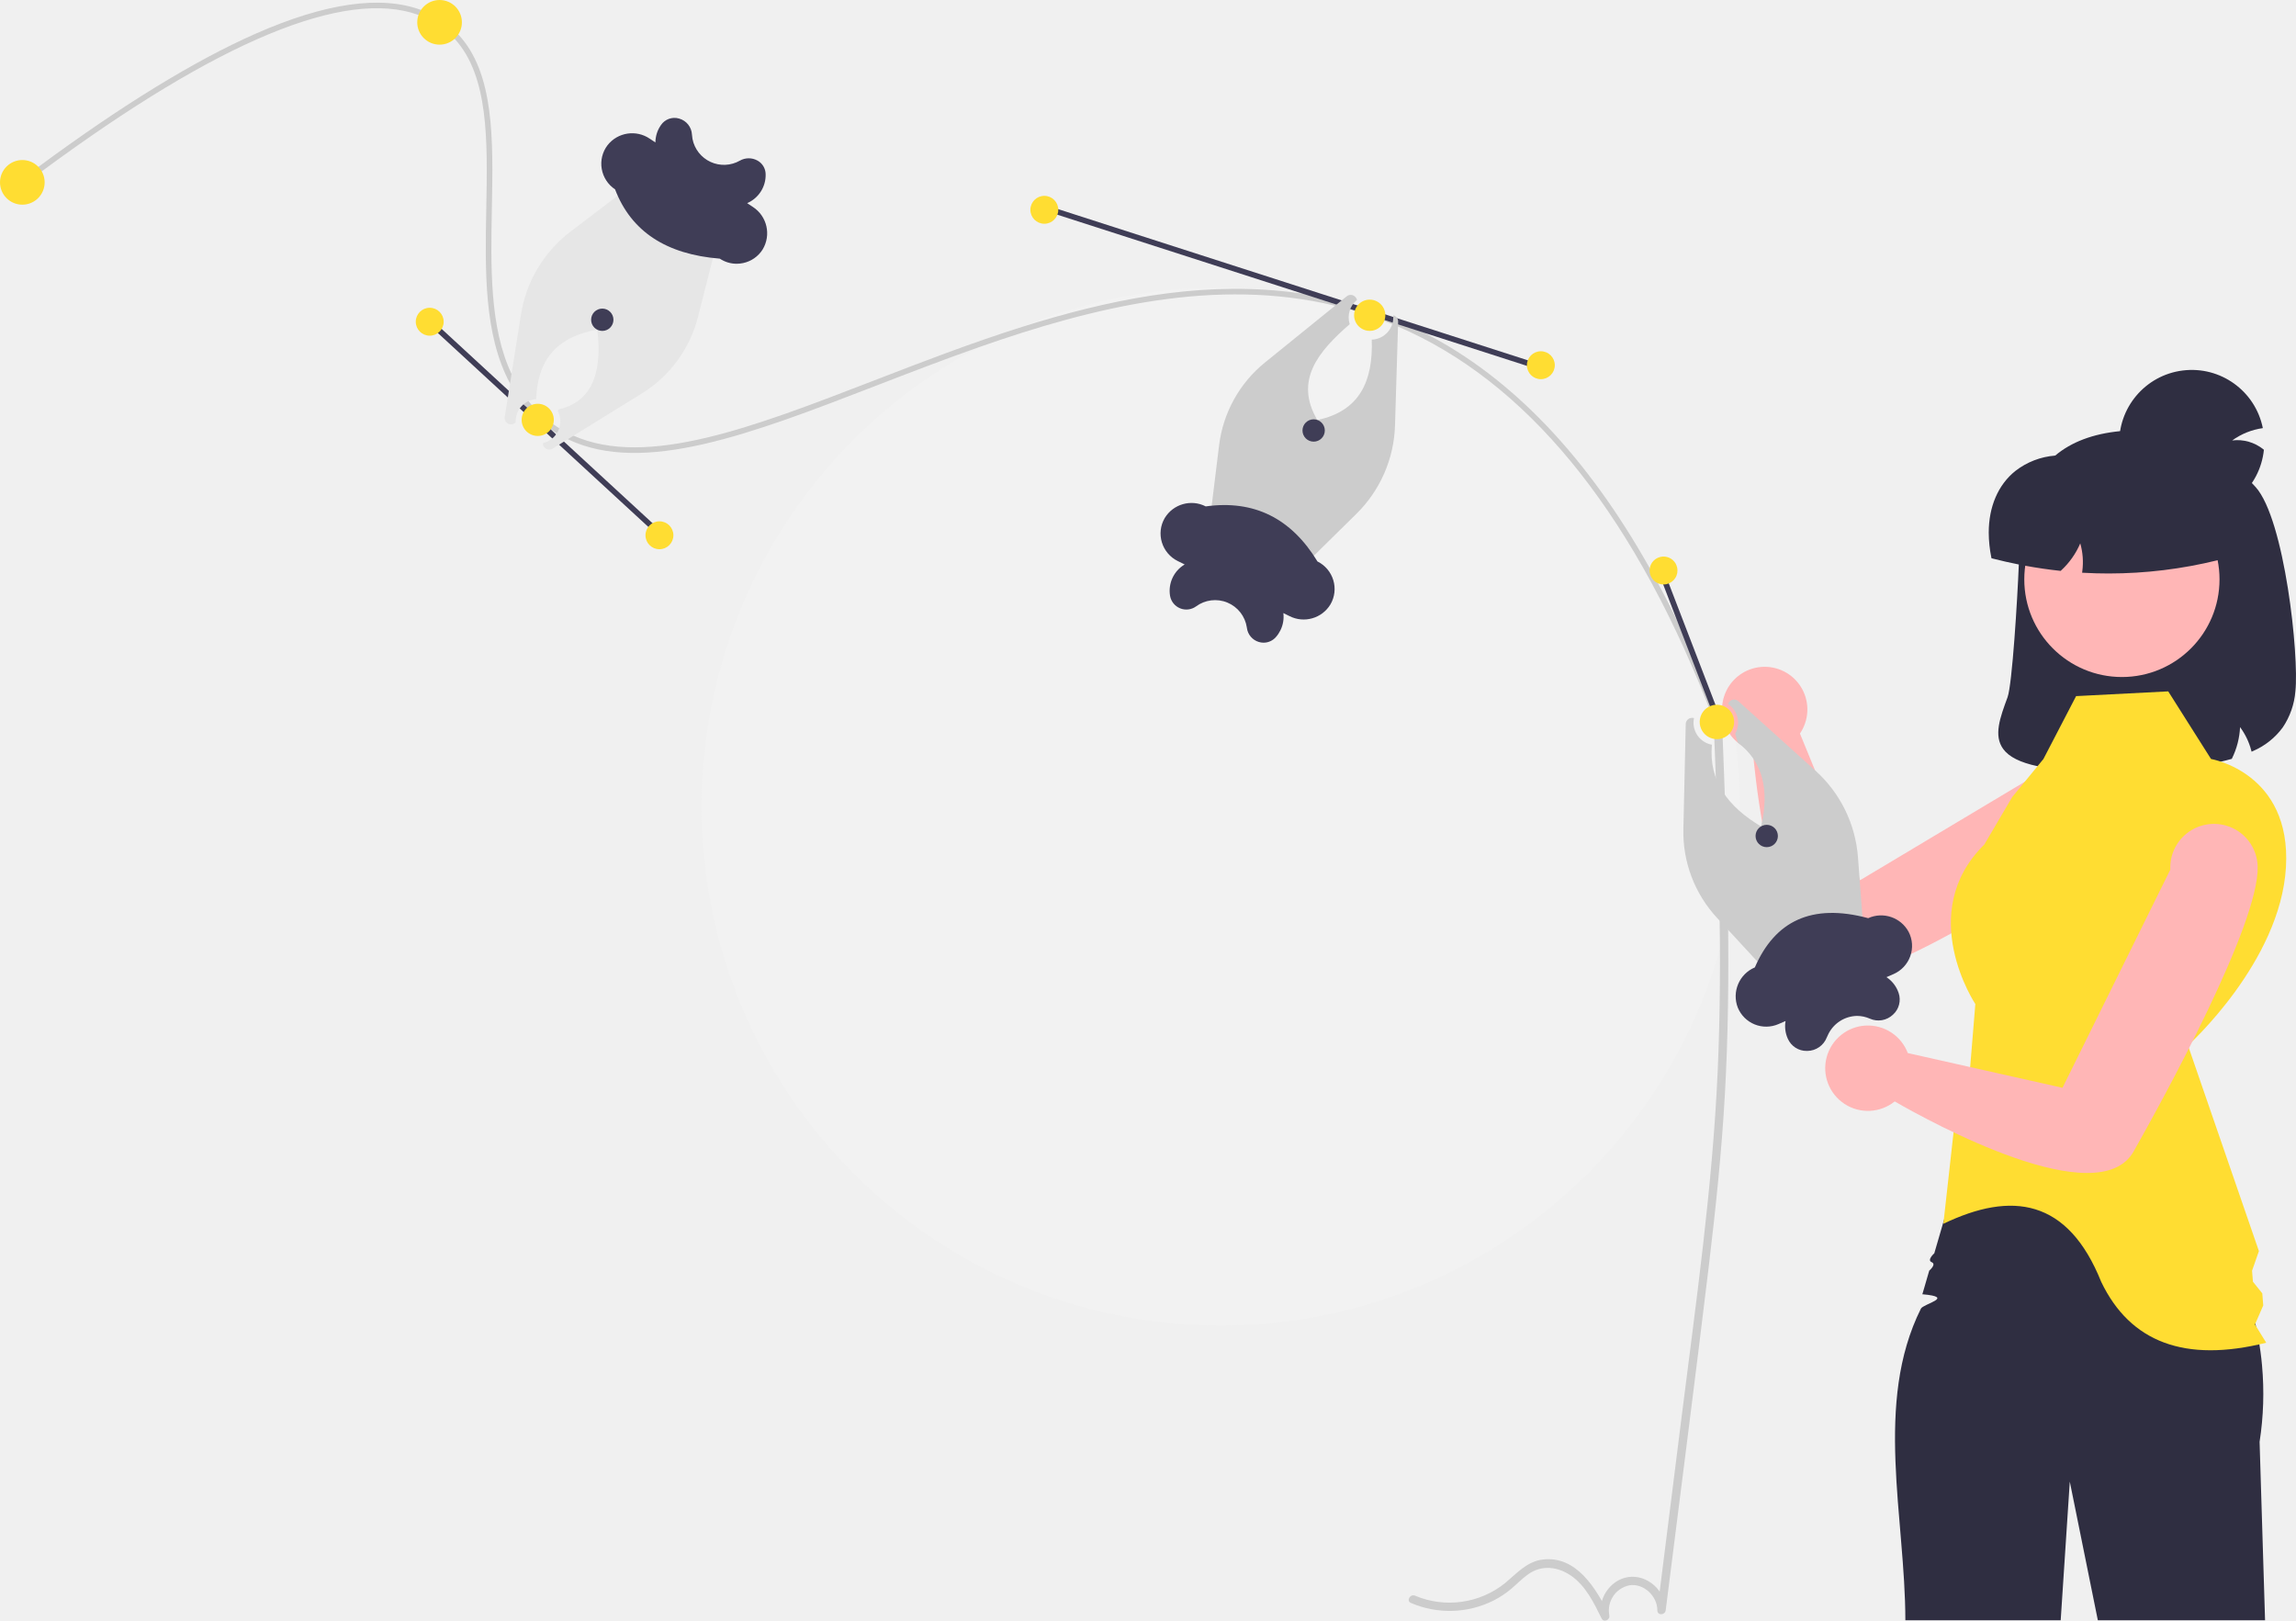
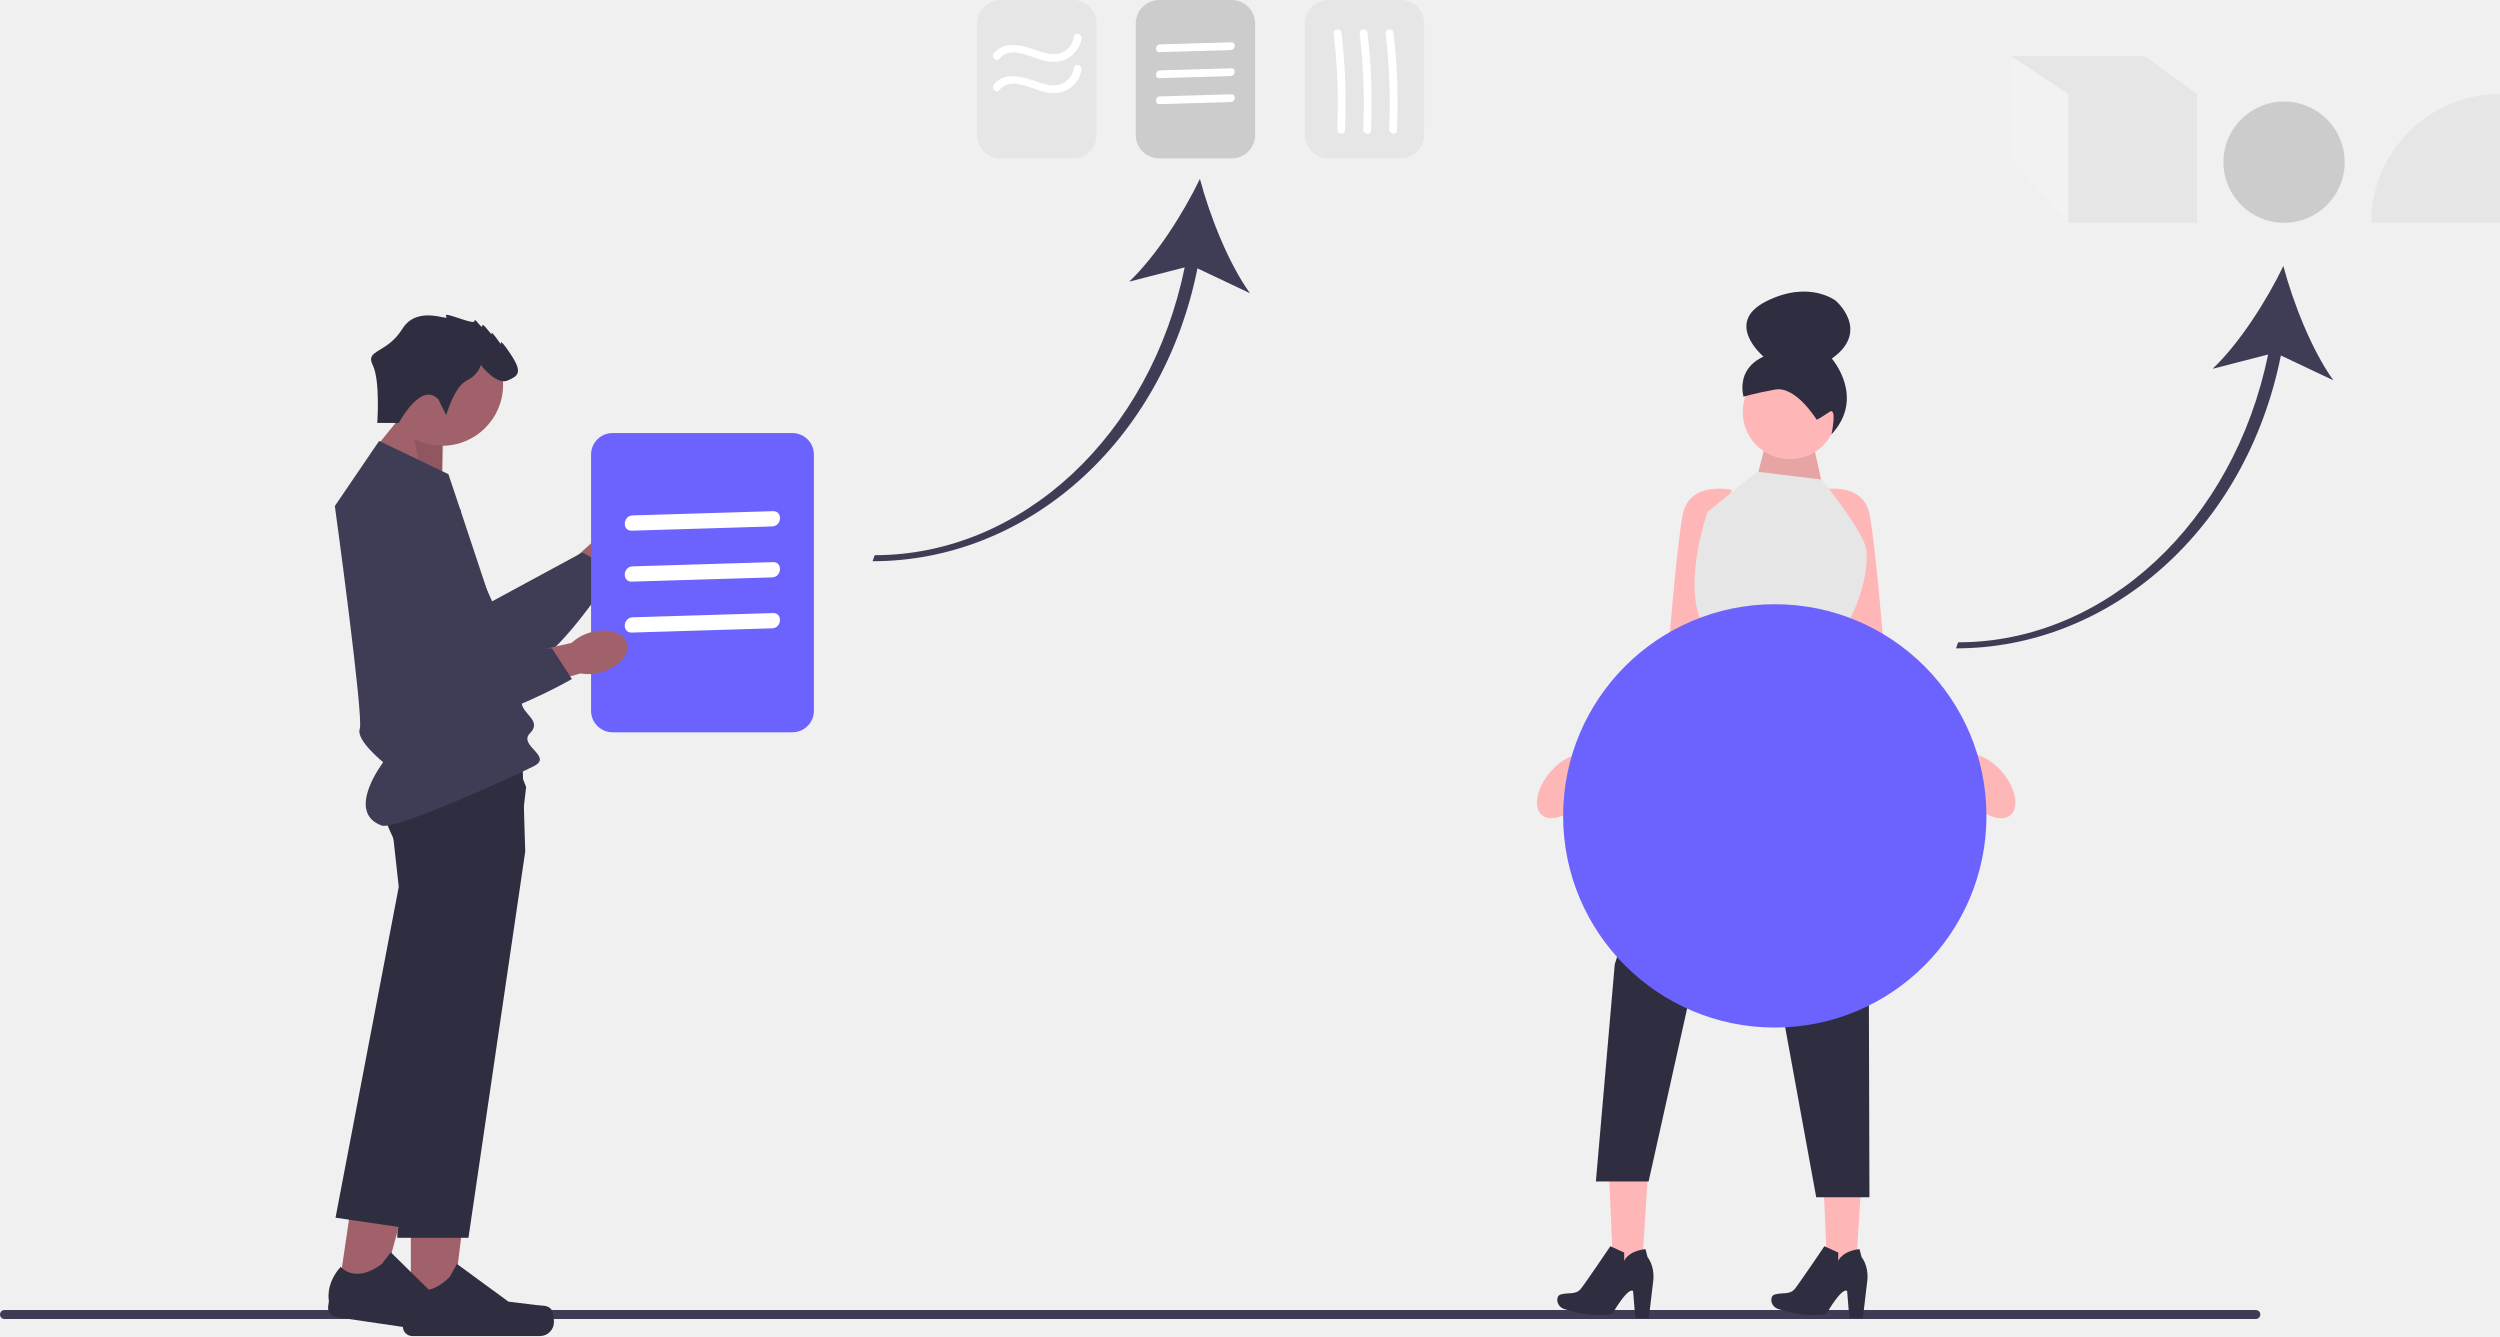
- <svg xmlns="http://www.w3.org/2000/svg" data-name="Layer 1" width="822.842" height="580.81" viewBox="0 0 822.842 580.81">
-   <path d="M812.055,448.637a186.535,186.535,0,0,1-5.05,43.22c-19.49,81.88-93.11,142.78-180.95,142.78-102.72,0-186-83.28-186-186A185.977,185.977,0,0,1,539.365,284.037c.01,0,.02-.01.03-.01q7.56-4.006,15.54-7.3a187.031,187.031,0,0,1,93.06-12.81c2.71.32,5.41.7,8.08,1.13q6.525,1.065,12.88,2.57,1.605.36,3.18.78c.21.05.41.11.62.16s.41.1.61.16h.01c.4.1.8.2,1.2.31.98.27,1.96.54,2.94.83q4.545,1.291,8.99,2.83c.47.16.93.32,1.4.48.24.09.47.17.71.26.25.08.49.17.74.26a184.001,184.001,0,0,1,19.5,8.35l-9.75-3.14c31.19,15.99,58.19,44.22,80.72,84.33a5.006,5.006,0,0,1,9.17-1.84,4.745,4.745,0,0,1,.35.67,5,5,0,0,1-2.6,6.58.498.498,0,0,1-.11.04l16.02,41.65a7.742,7.742,0,0,1,3.34.63,14.713,14.713,0,0,1,1.37-3.99c.32,1.38.62,2.77.91,4.17.1.52.21,1.03.3,1.55v.01q.825,4.125,1.44,8.33c.04.23.07.45.11.68v.01c.16,1.1.31,2.21.45,3.32q1.11,8.805,1.39,17.86C812.025,444.807,812.055,446.717,812.055,448.637Z" transform="translate(-188.5791 -159.5948)" fill="#f2f2f2" />
-   <path d="M802.769,419.308c1.622,41.519,3.247,83.105,1.373,124.645-1.86,41.252-7.729,82.209-12.871,123.143l-8.737,69.559h3c.009-6.879-6.55-12.933-13.471-11.869-6.617,1.018-11.09,8.089-9.631,14.504l2.742-1.156c-4.559-9.196-11.579-21.084-23.677-19.643-5.686.677-9.349,4.965-13.498,8.423a31.786,31.786,0,0,1-32.268,4.542c-1.753-.762-3.282,1.822-1.514,2.59a35.124,35.124,0,0,0,29.502-.801,32.89,32.89,0,0,0,6.401-4.21c2.078-1.732,3.946-3.735,6.166-5.293,4.828-3.39,10.497-2.736,15.246.489,5.329,3.619,8.278,9.82,11.052,15.416.782,1.577,3.105.442,2.742-1.156a9.216,9.216,0,0,1,7.117-10.746c5.163-.875,10.099,3.844,10.092,8.909-.003,1.986,2.766,1.859,3,0,5.184-41.273,10.559-82.527,15.506-123.829,2.439-20.363,4.576-40.771,5.718-61.253,1.157-20.743,1.385-41.528,1.125-62.299-.293-23.333-1.203-46.652-2.114-69.967-.075-1.924-3.076-1.934-3,0Z" transform="translate(-188.5791 -159.5948)" fill="#ccc" />
-   <path d="M942.955,458.867a549.218,549.218,0,0,1-55.05,35.2c-5.2,2.86-10.3,5.49-15.1,7.72-7.44,3.46-14.17,5.97-19.43,6.9l-.01.01c-.77.14-1.52.24-2.23.31-6.53.63-11.88-3.29-16.24-9.73-6.08-8.96-10.25-22.8-13.06-36.08-.561-2.62-1.061-5.21-1.51-7.74-2.1-11.69-3.15-22.03-3.58-26.91a15.159,15.159,0,0,1-5.42-2.85v-.01a9.05,9.05,0,0,1-.75-.65,14.623,14.623,0,0,1-1.51-1.64,15.116,15.116,0,0,1-3.35-9.53,15.238,15.238,0,0,1,1.65-6.9v-.01a15.293,15.293,0,1,1,26.28,15.52l5.39,13.16.01.01,15.979,38.98v.01l.17.41,59.03-35.29L922.465,434.827l1.59-.95A15.671,15.671,0,0,1,945.445,436.007h.01a15.717,15.717,0,0,1-2.5,22.86Z" transform="translate(-188.5791 -159.5948)" fill="#ffb6b6" />
-   <path d="M805.935,420.327l-1.87.7q-1.935-5.19-3.94-10.21C772.385,341.327,735.265,296.267,689.595,276.627c-.69-.3-1.38-.59-2.08-.87-.93-.39-1.87-.77-2.81-1.12-1.52-.6-3.06-1.16-4.6-1.69q-3.089-1.065-6.19-1.97c-.5-.15-1.01-.3-1.51-.43-1.79-.51-3.57-.98-5.36-1.39-42.73-10.23-86.49.43-127.65,14.87-.01,0-.02.01-.03.01-12.57,4.41-24.91,9.18-36.89,13.81-44.3,17.12-83.25,32.17-110.4,19.16-1.04-.49-2.06-1.03-3.06-1.61-1.08-.63-2.15-1.31-3.19-2.03-.13-.09-.26-.18-.38-.28-1.12-.8-2.22-1.66-3.29-2.58a45.649,45.649,0,0,1-4.47-4.42c-.27-.3-.54-.6-.8-.91-.05-.07-.11-.14-.16-.2a47.987,47.987,0,0,1-5.36-7.98c-9.38-17.4-8.94-40.4-8.51-62.8.46-24.24.91-47.29-11.35-60.7a30.456,30.456,0,0,0-5.94-5.06,33.041,33.041,0,0,0-6.99-3.48c-26.37-9.56-71.71,9.25-135.04,56.05-2.1,1.55-4.21,3.13-6.35,4.74l-1.21-1.6c2.14-1.61,4.26-3.2,6.36-4.75,29.95-22.12,56.12-38.16,77.9-47.75,24.9-10.97,44.77-13.81,59.23-8.49a35.115,35.115,0,0,1,7.2,3.6,33.53,33.53,0,0,1,6.16,5.18c12.96,13.92,12.5,37.5,12.03,62.29-.4,21.07-.82,42.68,7.05,59.37a47.314,47.314,0,0,0,6.62,10.41c.16.19.33.38.49.57a45.248,45.248,0,0,0,4.45,4.42c.93.81,1.89,1.56,2.87,2.27a39.833,39.833,0,0,0,3.55,2.31,41.251,41.251,0,0,0,4.24,2.16c26.39,11.64,64.44-3.07,107.63-19.76,17.12-6.62,34.94-13.5,53.18-19.25,30.31-9.56,61.78-15.99,93.06-12.81,2.5.24,5.01.56,7.51.95,4.51.68,9.01,1.57,13.5,2.7,1.05.26,2.09.54,3.13.83.41.1.81.22,1.22.34.4.11.81.22,1.21.34,2.06.61,4.13,1.27,6.19,1.98,1.75.61,3.5,1.25,5.23,1.92.63.25,1.27.5,1.91.77.57.23,1.15.47,1.72.71,3.2,1.36,6.37,2.83,9.49,4.44,31.19,15.99,58.19,44.22,80.72,84.33,1,1.78,2,3.59,2.98,5.43q3.465,6.435,6.77,13.26,6.555,13.47,12.51,28.44,1.364,3.39,2.68,6.87C805.155,418.257,805.545,419.287,805.935,420.327Z" transform="translate(-188.5791 -159.5948)" fill="#ccc" />
-   <circle cx="8.002" cy="65.351" r="8" fill="#ffdd32" />
-   <circle cx="157.535" cy="8.002" r="8" fill="#ffdd32" />
-   <rect x="383.404" y="256.559" width="2" height="113.719" transform="matrix(0.67755, -0.73548, 0.73548, 0.67755, -295.1392, 224.1903)" fill="#3f3d56" />
-   <circle cx="154.006" cy="115.299" r="5" fill="#ffdd32" />
-   <path d="M425.005,218.257,411.525,228.517l-18.45,14.05a46.373,46.373,0,0,0-17.8,29.79l-3.37,21.24-.54,3.4-.42,2.66-.37,2.38L369.465,309.007a2.294,2.294,0,0,0,3.931,1.947,7.971,7.971,0,0,1,7.344-8.335c.525-15.642,9.013-22.634,21.875-24.873l.13-.15-.09.18c2.057,17.201-3.125,26.098-13.92,28.56l-.27.554c.087.167.176.333.252.509a7.987,7.987,0,0,1-5.603,10.995,2.294,2.294,0,0,0,.07.622,2.317,2.317,0,0,0,3.44,1.36l2.31-1.43,1.77-1.09,1.37-.85,2.05-1.27,24.47-15.13a45.248,45.248,0,0,0,20.13-27.44l5.8-22.81,4.18-16.42Z" transform="translate(-188.5791 -159.5948)" fill="#e6e6e6" />
-   <circle cx="236.329" cy="191.83" r="5" fill="#ffdd32" />
-   <path d="M856.175,490.027l-1.15-15.39v-.01l-.58-7.73a46.39,46.39,0,0,0-15.28-31.15l-.12-.1-.01-.01-27.44-24.73a2.261,2.261,0,0,0-2.76-.25,2.186,2.186,0,0,0-.561.48,2.211,2.211,0,0,0-.416.764,7.981,7.981,0,0,1,2.584,10.65l.882,3.136v.01c9.155,6.836,11.387,17.131,8.41,30.03l.06.2-.1-.17c-11.761-6.995-18.794-16.207-17.6-29.279a7.985,7.985,0,0,1-6.42-9.532,2.19,2.19,0,0,0-.651-.099,2.06,2.06,0,0,0-.6.08,2.255,2.255,0,0,0-1.71,2.17l-.84,37.58a45.218,45.218,0,0,0,12.03,31.83l3.1,3.35,12.87,13.94L831.365,518.247l22-9.55.01-.01,4.06-1.76Z" transform="translate(-188.5791 -159.5948)" fill="#ccc" />
-   <circle cx="192.713" cy="150.47" r="5.763" fill="#ffdd32" />
-   <circle cx="215.849" cy="114.593" r="4" fill="#3f3d56" />
-   <polygon points="616.666 257.452 616.186 257.632 614.796 258.172 612.056 251.052 601.016 222.362 600.996 222.322 596.056 209.462 596.046 209.462 594.466 205.342 596.336 204.622 598.056 209.082 614.076 250.732 616.666 257.452" fill="#3f3d56" />
-   <path d="M786.745,368.637a.498.498,0,0,1-.11.04,5.035,5.035,0,0,1-2,.38h-.01a5.129,5.129,0,0,1-1.82-.4,5.005,5.005,0,0,1-2.63-2.61,4.942,4.942,0,0,1-.35-2.82,5.006,5.006,0,0,1,9.17-1.84,4.745,4.745,0,0,1,.35.67A5,5,0,0,1,786.745,368.637Z" transform="translate(-188.5791 -159.5948)" fill="#ffdd32" />
-   <path d="M809.506,420.848a.287.287,0,0,1-.039.085v.008a5.806,5.806,0,0,1-.817,1.295,6.138,6.138,0,0,1-2.305,1.743,6.2,6.2,0,0,1-3.161.478v-.008a6.154,6.154,0,0,1-4.95-3.67,6.067,6.067,0,0,1-.409-3.593,6.141,6.141,0,0,1,3.601-4.518c.108-.046.224-.093.331-.131.131-.046.262-.093.393-.131a6.421,6.421,0,0,1,1.118-.224,4.287,4.287,0,0,1,.439-.023,5.97,5.97,0,0,1,2.575.486,6.241,6.241,0,0,1,1.403.817v.008a5.173,5.173,0,0,1,.586.509v.008a6.275,6.275,0,0,1,1.272,1.881A6.12,6.12,0,0,1,809.506,420.848Z" transform="translate(-188.5791 -159.5948)" fill="#ffdd32" />
-   <circle cx="633.161" cy="299.6" r="4" fill="#3f3d56" />
-   <polygon points="552.916 130.852 552.306 132.752 547.216 131.112 520.276 122.442 510.526 119.302 501.036 116.252 499.086 115.622 496.336 114.732 485.396 111.212 483.906 110.742 478.976 109.152 467.496 105.452 466.926 105.272 378.945 76.952 373.566 75.222 374.176 73.322 379.266 74.962 480.826 107.652 484.896 108.962 486.036 109.322 488.936 110.262 497.846 113.122 499.326 113.602 500.746 114.062 547.536 129.122 552.916 130.852" fill="#3f3d56" />
-   <path d="M689.615,274.457a2.188,2.188,0,0,0-.26-.77l-.03-.03a2.23,2.23,0,0,0-1.27-1.01.599.599,0,0,0-.18-.04h-.002a7.981,7.981,0,0,1-7.684,8.705l-.004.006c.534,14.78-4.298,25.598-19.46,28.79l-.12.17.06-.19c-8.308-14.153.343-24.53,11.627-34.32a8,8,0,0,1,2.604-8.672l-0-.008a2.286,2.286,0,0,0-.94-1.38,2.252,2.252,0,0,0-2.76.09l-1.79,1.45-.4.32-.05.05-1.4,1.13-.51.41-25.07,20.3a45.231,45.231,0,0,0-16.5,29.75L622.605,342.577l-2.07,16.82,25.49,12.56,12.08-11.89,16.52-16.27a46.377,46.377,0,0,0,13.9-31.8l1.07-35.37.02-.78.03-.94A3.187,3.187,0,0,0,689.615,274.457Z" transform="translate(-188.5791 -159.5948)" fill="#ccc" />
-   <circle cx="374.27" cy="75.188" r="5" fill="#ffdd32" />
-   <circle cx="552.211" cy="130.884" r="5" fill="#ffdd32" />
-   <circle cx="470.787" cy="154.274" r="4" fill="#3f3d56" />
-   <path d="M996.965,334.157c-.45-.5-.9-.98-1.36-1.46C984.295,320.807,969.515,313.757,955.715,313.757q-3.84,0-7.35.35-14.535,1.425-23.25,8.76-12.87,10.83-12.9,34.39c0,.87-.05,2.49-.13,4.64-.51,12.53-2.37,43.06-4.04,47.58-2.71,7.36-5.06,13.72-1.56,18.53,2.04,2.81,6.05,4.85,12.31,6.17,1.15.25,2.37.47,3.67.65a139.91,139.91,0,0,0,20.27,1.2c.89,0,1.78,0,2.71-.02h.01c3.21-.02,6.64-.11,10.28-.25,8.51-.33,19.18-1,28.76-3.21h.01c1.25-.28,2.48-.6,3.68-.94l.22-.06.1-.2a28.291,28.291,0,0,0,2.87-11.17,24.5,24.5,0,0,1,3.98,8.24l.15.57.54-.25a25.871,25.871,0,0,0,10.62-8.44,27.051,27.051,0,0,0,4.54-12.99C1012.575,394.687,1007.385,345.777,996.965,334.157Z" transform="translate(-188.5791 -159.5948)" fill="#2f2e41" />
-   <path d="M1000.333,740.254h-59.93l-10.05-49.69-3.26,49.69h-55.67c-.029-36.827-11.285-77.843,5.572-111.671.877-1.76,12.481-4.14.518-5.159l.69-2.35,1.09-3.76.69-2.36s2.696-2.254.879-3.019.926-3.179.926-3.179l9.715-33.363.91-3.14h69.37a101.545,101.545,0,0,1,11.01,12.16c1.13,1.44,2.31,3,3.52,4.68.84,1.19,1.71,2.44,2.58,3.75a125.997,125.997,0,0,1,17.1,37.6v.01q.915,3.435,1.62,7.03v.01c.42,2.13.79,4.29,1.08,6.5.22,1.61.41,3.24.55,4.89a112.103,112.103,0,0,1-.87,27.42Z" transform="translate(-188.5791 -159.5948)" fill="#2f2e41" />
-   <path d="M932.614,409.065l33.016-1.701,15.335,24.231s28.853,4.824,26.853,38.824-35.106,63.835-35.106,63.835l25.415,73.706L995.67,614.983l.315,3.943,3.353,4.176.345,4.319-2.971,6.833,4.04,6.543c-29.084,7.26-48.709-.128-59.125-21.781-11.938-29.795-32.044-32.636-56.583-20.845l3.668-32.917,4.531-6.076-2.531-7.924,3.805-7.622,1.984-24.211s-21.704-32.607,3.212-57.167l10-17,11.189-13.651Z" transform="translate(-188.5791 -159.5948)" fill="#ffdd32" />
-   <circle cx="760.449" cy="207.644" r="34.984" fill="#ffb6b6" />
-   <path d="M972.015,323.757h-34.25a40.207,40.207,0,0,0-12.65-.89,26.552,26.552,0,0,0-14.3,5.53c-6.13,4.92-9.51,12.76-9.51,22.08a45.714,45.714,0,0,0,.92,8.87l.06.31.3.08q4.739,1.215,9.5,2.16c.76.15,1.53.3,2.3.44,4.16.77,8.32,1.38,12.45,1.82l.229.03.17-.15a28.326,28.326,0,0,0,6.87-9.71,24.425,24.425,0,0,1,.73,9.97l-.07.54.54.03q4.515.255,9.04.25a163.34,163.34,0,0,0,38.99-4.75c.84-.2,1.67-.41,2.5-.63l.38-.1V337.957A14.216,14.216,0,0,0,972.015,323.757Z" transform="translate(-188.5791 -159.5948)" fill="#2f2e41" />
-   <path d="M999.915,320.791a25.99,25.99,0,1,1-.38-7.77,24.673,24.673,0,0,0-10.99,4.42,14.92,14.92,0,0,1,11.19,3.19C999.795,320.681,999.855,320.731,999.915,320.791Z" transform="translate(-188.5791 -159.5948)" fill="#2f2e41" />
-   <path d="M452.577,254.117a10.913,10.913,0,0,1-6.045-1.831c-19.193-1.529-31.763-9.744-37.527-24.833a11.042,11.042,0,0,1-4.774-7.332,10.914,10.914,0,0,1,2.095-8.509,11.212,11.212,0,0,1,15.121-2.308l2.024,1.34a10.862,10.862,0,0,1,1.821-5.99l.144-.212a5.835,5.835,0,0,1,6.523-2.358,6.291,6.291,0,0,1,4.607,5.774,12.042,12.042,0,0,0,.188,1.523,11.493,11.493,0,0,0,16.971,7.789,6.429,6.429,0,0,1,6.274-.057,5.646,5.646,0,0,1,2.969,4.815,10.974,10.974,0,0,1-6.619,10.472l2.034,1.347a11.234,11.234,0,0,1,3.505,15.264,10.923,10.923,0,0,1-6.992,4.859A11.084,11.084,0,0,1,452.577,254.117Z" transform="translate(-188.5791 -159.5948)" fill="#3f3d56" />
-   <path d="M641.437,389.918a5.936,5.936,0,0,1-1.74-.263,6.05,6.05,0,0,1-4.257-5.058l-.019-.135a11.498,11.498,0,0,0-18.212-7.54,5.926,5.926,0,0,1-9.301-3.774,10.977,10.977,0,0,1,5.235-11.267l-2.5-1.232a11.038,11.038,0,0,1-5.662-6.668,10.915,10.915,0,0,1,1.002-8.707,11.209,11.209,0,0,1,14.708-4.199c17.385-2.414,30.666,4.311,40.042,19.732a11.039,11.039,0,0,1,5.663,6.668,10.915,10.915,0,0,1-1.003,8.706,11.21,11.21,0,0,1-14.707,4.2l-2.178-1.073a10.852,10.852,0,0,1-1.049,6.172,10.982,10.982,0,0,1-1.633,2.437A5.848,5.848,0,0,1,641.437,389.918Z" transform="translate(-188.5791 -159.5948)" fill="#3f3d56" />
-   <path d="M836.094,536.223a7.334,7.334,0,0,1-6.787-4.355l-.067-.151a10.855,10.855,0,0,1-.753-6.217l-2.557,1.111a11.001,11.001,0,0,1-14.553-5.896,11.236,11.236,0,0,1,6.104-14.422c7.163-16.539,20.293-23.108,40.623-17.652a11.217,11.217,0,0,1,14.489,4.9h0a10.913,10.913,0,0,1,.584,8.743,11.044,11.044,0,0,1-5.976,6.391l-2.556,1.11a10.858,10.858,0,0,1,4.03,4.791q.184.423.33.853a7.304,7.304,0,0,1-2.052,7.826,7.579,7.579,0,0,1-8.282,1.39,11.379,11.379,0,0,0-4.564-.974h-.057A11.725,11.725,0,0,0,843.88,530.068a11.869,11.869,0,0,0-.604,1.294,7.589,7.589,0,0,1-6.982,4.859C836.227,536.222,836.16,536.223,836.094,536.223Z" transform="translate(-188.5791 -159.5948)" fill="#3f3d56" />
-   <path d="M986.385,455.473A15.666,15.666,0,0,0,966.377,471.25l-38.638,78.185-55.437-12.448a15.297,15.297,0,1,0-4.7,17.334c13.188,7.594,72.962,40.353,85.647,17.895,10.663-18.877,45.048-81.415,44.437-102.149A15.668,15.668,0,0,0,986.385,455.473Z" transform="translate(-188.5791 -159.5948)" fill="#ffb6b6" />
-   <circle cx="490.881" cy="112.98" r="5.595" fill="#ffdd32" />
+ <svg xmlns="http://www.w3.org/2000/svg" width="659.941" height="352.688" viewBox="0 0 659.941 352.688" role="img" artist="Katerina Limpitsouni" source="https://undraw.co/">
+   <path d="M283.262,41.811h-19.129c-3.415,0-6.193-2.778-6.193-6.193V6.193c0-3.415,2.778-6.193,6.193-6.193h19.129c3.415,0,6.193,2.778,6.193,6.193v29.425c0,3.415-2.778,6.193-6.193,6.193Z" fill="#e6e6e6" />
+   <path d="M325.133,41.811h-19.129c-3.415,0-6.193-2.778-6.193-6.193V6.193c0-3.415,2.778-6.193,6.193-6.193h19.129c3.415,0,6.193,2.778,6.193,6.193v29.425c0,3.415-2.778,6.193-6.193,6.193Z" fill="#ccc" />
+   <path d="M369.748,41.811h-19.129c-3.415,0-6.193-2.778-6.193-6.193V6.193c0-3.415,2.778-6.193,6.193-6.193h19.129c3.415,0,6.193,2.778,6.193,6.193v29.425c0,3.415-2.778,6.193-6.193,6.193Z" fill="#e6e6e6" />
+   <path id="uuid-4d2d9b01-4014-4a15-9fb7-c70aeb2aff54-1190-439" d="M160.486,137.305c3.315-3.373,7.742-4.397,9.889-2.287,2.146,2.11,1.199,6.554-2.117,9.928-1.306,1.366-2.921,2.399-4.708,3.013l-14.225,14.115-6.482-6.817,14.712-13.192c.583-1.798,1.589-3.431,2.932-4.761Z" fill="#a0616a" />
+   <path d="M114.992,125.653l14.915,33.088,23.817-12.892,8.524,4.524s-19.47,32.55-32.801,28.844c-13.331-3.705-37.003-37.303-32.738-47.672,4.265-10.369,18.283-5.892,18.283-5.892Z" fill="#3f3d56" />
+   <polyline points="530.941 14.811 566.148 14.811 579.941 24.811 543.98 26.811 530.941 14.811" fill="#e6e6e6" />
+   <path d="M0,346.999c0,.66,.53,1.19,1.19,1.19H595.48c.66,0,1.19-.53,1.19-1.19,0-.66-.53-1.19-1.19-1.19H1.19c-.66,0-1.19,.53-1.19,1.19Z" fill="#3f3d56" />
+   <path d="M602.099,93.837l13.855,6.563c-5.683-7.931-10.58-20.317-13.201-30.173-4.439,9.181-11.594,20.415-18.677,27.125l14.644-3.767c-9.023,44.223-42.962,75.971-81.828,75.971l-.55,1.597c40.596-0,76.544-31.308,85.757-77.317Z" fill="#3f3d56" />
+   <path d="M316.099,70.837l13.855,6.563c-5.683-7.931-10.58-20.317-13.201-30.173-4.439,9.181-11.594,20.415-18.677,27.125l14.644-3.767c-9.023,44.223-42.962,75.971-81.828,75.971l-.55,1.597c40.596-0,76.544-31.308,85.757-77.317Z" fill="#3f3d56" />
+   <g>
+     <path d="M528.612,203.919c-1.966-2.342-4.322-3.934-6.436-4.546l-24.873-28.117s-2.077-26.174-3.739-35.314c-1.662-9.14-12.879-6.647-12.879-6.647l1.246,26.174,7.063,28.251,29.105,24.71c.508,.926,1.131,1.851,1.878,2.74,3.541,4.217,8.345,6.013,10.729,4.011,2.385-2.002,1.447-7.044-2.094-11.262Z" fill="#ffb6b6" />
+     <path d="M409.134,203.919c1.966-2.342,4.322-3.934,6.436-4.546l24.873-28.117s2.077-26.174,3.739-35.314c1.662-9.14,12.879-6.647,12.879-6.647l-1.246,26.174-7.063,28.251-29.105,24.71c-.508,.926-1.131,1.851-1.878,2.74-3.541,4.217-8.345,6.013-10.729,4.011-2.385-2.002-1.447-7.044,2.094-11.262Z" fill="#ffb6b6" />
+     <polygon points="463.859 125.763 466.744 114.67 477.984 114.13 481.347 129.42 463.859 125.763" fill="#ffb6b6" />
+     <polygon points="463.859 125.763 466.744 114.67 477.984 114.13 481.347 129.42 463.859 125.763" opacity=".1" />
+     <g>
+       <polygon points="435.156 307.482 424.628 306.88 426.009 339.19 433.143 339.598 435.156 307.482" fill="#ffb6b6" />
+       <path d="M425.097,328.974l3.656,1.668-.005,2.216s.882-2.565,5.616-3.124l.565,2.148s1.836,2.107,1.521,5.919l-1.205,10.208-3.57-.082-.577-7.103s-.983-1.612-5.513,6.047c0,0-4.99,1.258-12.718-1.333-1.062-.356-1.8-1.348-1.786-2.468,.008-.618,.249-1.189,1.024-1.394,1.973-.522,3.9,.14,5.174-1.435,1.274-1.575,7.818-11.266,7.818-11.266Z" fill="#2f2e41" />
+     </g>
+     <g>
+       <polygon points="491.658 307.482 481.131 306.88 482.512 339.19 489.645 339.598 491.658 307.482" fill="#ffb6b6" />
+       <path d="M481.599,328.974l3.656,1.668-.005,2.216s.882-2.565,5.616-3.124l.565,2.148s1.836,2.107,1.521,5.919l-1.205,10.208-3.57-.082-.577-7.103s-.983-1.612-5.513,6.047c0,0-4.99,1.258-12.718-1.333-1.062-.356-1.8-1.348-1.786-2.468,.008-.618,.249-1.189,1.024-1.394,1.973-.522,3.9,.14,5.174-1.435,1.274-1.575,7.818-11.266,7.818-11.266Z" fill="#2f2e41" />
+     </g>
+     <circle cx="472.501" cy="108.739" r="12.464" fill="#ffb6b6" />
+     <path d="M479.569,110.811s-5.48-8.966-10.965-7.977-8.345,1.883-8.345,1.883c0,0-2.234-7.149,5.266-10.579,0,0-10.613-8.886,.698-14.589s18.35-.176,18.35-.176c0,0,9.362,7.94-1.018,15.287,0,0,8.984,10.234-.09,20.009,0,0,1.602-7.443-.577-5.917-2.179,1.526-3.318,2.058-3.318,2.058Z" fill="#2f2e41" />
+     <path d="M480.892,126.593l-17.034-2.077-13.087,10.594s-6.509,18.135-1.662,29.082c.116,.262,.208,18.488,.208,18.488h36.191s-.035-12.405,1.348-16.898c.198-.642,.424-1.122,.684-1.382,2.077-2.077,7.063-15.372,4.57-21.188-2.493-5.816-11.217-16.618-11.217-16.618Z" fill="#e6e6e6" />
+     <polygon points="449.11 181.849 426.26 254.554 421.274 311.887 435.192 311.887 447.033 258.709 463.339 227.926 479.438 316.042 493.487 316.042 493.148 196.806 485.479 181.849 449.11 181.849" fill="#2f2e41" />
+     <circle cx="468.502" cy="215.374" r="55.874" fill="#6c63ff" />
+   </g>
+   <g>
+     <polygon points="108.452 346.169 119.328 346.168 124.501 304.22 108.45 304.221 108.452 346.169" fill="#a0616a" />
+     <path d="M145.713,345.923h0c.339,.57,.517,2.411,.517,3.074h0c0,2.039-1.653,3.691-3.691,3.691h-33.68c-1.391,0-2.518-1.127-2.518-2.518v-1.402s-1.666-4.214,1.764-9.409c0,0,4.263,4.067,10.634-2.303l1.879-3.403,13.598,9.945,7.537,.928c1.649,.203,3.111-.032,3.959,1.397h0Z" fill="#2f2e41" />
+   </g>
+   <polygon points="116.682 127.776 116.902 113.108 107.856 107.469 98.02 119.501 116.682 127.776" fill="#a0616a" />
+   <polygon points="116.682 127.776 117.267 113.474 107.856 107.469 111.054 125.17 116.682 127.776" opacity=".1" />
+   <circle cx="116.71" cy="101.586" r="16.087" fill="#a0616a" />
+   <path d="M138.649,224.77l-14.986,101.976h-18.802l2.5-58.211,1.316-30.608-3.816-14.569s-1.74-3.238-3.205-7.164c-1.652-4.43-2.957-9.741-1.02-12.259,.713-.928,2.566-1.616,5.084-2.127,1.539-.314,3.33-.559,5.263-.749,11.119-1.1,26.934-.413,26.934-.413l.402,13.268,.223,7.409,.106,3.447Z" fill="#2f2e41" />
+   <g>
+     <polygon points="89.295 341.182 100.055 342.763 111.275 302.013 95.395 299.68 89.295 341.182" fill="#a0616a" />
+     <path d="M126.195,346.358h0c.252,.613,.161,2.461,.065,3.117h0c-.297,2.017-2.172,3.412-4.189,3.115l-33.321-4.899c-1.376-.202-2.327-1.482-2.125-2.858l.204-1.387s-1.035-4.412,3.114-9.052c0,0,3.626,4.644,10.856-.732l2.354-3.094,12.007,11.817,7.322,2.014c1.602,.441,3.083,.421,3.714,1.958l0,0Z" fill="#2f2e41" />
+   </g>
+   <path d="M138.885,207.764l-2.055,17.701-11.209,37.302-18.452,61.411-18.6-2.733,16.693-87.318-1.653-14.973s-.538-1.488-1.155-3.667c-1.225-4.311-2.761-11.33-1.071-14.911,.228-.487,.515-.909,.869-1.251,.665-.645,2.016-1.036,3.826-1.244,7.565-.855,23.146,1.591,30.079,2.791l2.73,6.891Z" fill="#2f2e41" />
+   <path d="M100.088,116.398l18.275,8.772s19.372,57.385,19.372,60.309c0,2.924,5.483,4.752,2.193,8.041-3.29,3.29,6.123,6.075,1.051,8.703s-36.71,17-40.228,15.704c-9.703-3.575,.411-16.71,.411-16.71,0,0-7.289-5.87-6.192-8.794s-6.579-58.847-6.579-58.847l11.696-17.179Z" fill="#3f3d56" />
+   <path d="M115.727,105.439l2.069,4.138s2.069-7.449,5.38-9.104c3.311-1.655,3.724-4.138,3.724-4.138,0,0,4.138,5.38,7.035,4.138,2.897-1.241,4.138-2.069,.828-7.035s-2.483-2.483-2.483-2.483c0,0-2.897-4.138-2.483-2.897,.414,1.241-2.483-3.311-2.483-2.069,0,1.241-2.069-2.483-2.069-1.241,0,1.241-8.69-2.897-7.449-1.241s-7.449-3.311-11.587,3.311c-4.138,6.621-9.876,5.397-7.835,9.526s1.214,15.303,1.214,15.303h5.707s5.88-11.173,10.432-6.207Z" fill="#2f2e41" />
+   <rect x="545.941" y="24.811" width="34" height="34" fill="#e6e6e6" />
+   <path d="M659.941,24.811h0V58.811h-34v-0c0-18.765,15.235-34,34-34Z" fill="#e6e6e6" />
+   <circle cx="602.941" cy="42.811" r="16" fill="#ccc" />
+   <polyline points="545.941 24.811 530.941 14.811 530.941 41.811 545.941 58.811" fill="#f2f2f2" />
+   <path d="M306.085,13.769l18.809-.569c1.306-.039,1.432-2.083,.113-2.043l-18.809,.569c-1.306,.039-1.432,2.083-.113,2.043h0Z" fill="#fff" />
+   <path d="M306.085,20.633l18.809-.569c1.306-.039,1.432-2.083,.113-2.043l-18.809,.569c-1.306,.039-1.432,2.083-.113,2.043h0Z" fill="#fff" />
+   <path d="M306.085,27.497l18.809-.569c1.306-.039,1.432-2.083,.113-2.043l-18.809,.569c-1.306,.039-1.432,2.083-.113,2.043h0Z" fill="#fff" />
+   <path d="M263.836,15.509c3.117-3.796,8.757,.013,12.426,.657,2.146,.376,4.36,.178,6.172-1.123,1.604-1.152,2.755-2.885,3.06-4.849,.201-1.296-1.783-1.855-1.986-.547-.286,1.847-1.425,3.464-3.157,4.231-2.09,.926-4.487,.18-6.521-.528-3.625-1.262-8.522-2.864-11.45,.703-.834,1.016,.614,2.481,1.456,1.456h0Z" fill="#fff" />
+   <path d="M263.836,23.746c3.117-3.796,8.757,.013,12.426,.657,2.146,.376,4.36,.178,6.172-1.123,1.604-1.152,2.755-2.885,3.06-4.849,.201-1.296-1.783-1.855-1.986-.547-.286,1.847-1.425,3.464-3.157,4.231-2.09,.926-4.487,.18-6.521-.528-3.625-1.262-8.522-2.864-11.45,.703-.834,1.016,.614,2.481,1.456,1.456h0Z" fill="#fff" />
+   <path d="M209.161,193.311h-47.441c-3.139,0-5.693-2.554-5.693-5.693V120.004c0-3.14,2.554-5.693,5.693-5.693h47.441c3.139,0,5.693,2.554,5.693,5.693v67.613c0,3.14-2.554,5.693-5.693,5.693Z" fill="#6c63ff" />
+   <path d="M352.067,8.841c.991,8.389,1.313,16.852,.927,25.291-.06,1.308,1.972,1.656,2.032,.333,.395-8.627,.102-17.267-.911-25.843-.155-1.314-2.204-1.101-2.048,.219h0Z" fill="#fff" />
+   <path d="M358.931,8.841c.991,8.389,1.313,16.852,.927,25.291-.06,1.308,1.972,1.656,2.032,.333,.395-8.627,.102-17.267-.911-25.843-.155-1.314-2.204-1.101-2.048,.219h0Z" fill="#fff" />
+   <path d="M365.795,8.841c.991,8.389,1.313,16.852,.927,25.291-.06,1.308,1.972,1.656,2.032,.333,.395-8.627,.102-17.267-.911-25.843-.155-1.314-2.204-1.101-2.048,.219h0Z" fill="#fff" />
+   <g>
+     <path id="uuid-264cfc9b-ec7b-45c7-b901-d09aac5ec40c-1191-440" d="M155.775,166.962c4.536-1.34,8.903-.086,9.756,2.801,.852,2.887-2.134,6.312-6.671,7.652-1.805,.56-3.718,.68-5.579,.349l-19.289,5.435-2.357-9.106,19.266-4.391c1.383-1.289,3.054-2.228,4.875-2.739Z" fill="#a0616a" />
+     <path d="M121.658,134.69l-3.023,36.168,27.081,.291,5.256,8.093s-32.823,19.005-42.679,9.294c-9.856-9.711-14.241-50.576-5.478-57.571,8.763-6.995,18.844,3.725,18.844,3.725Z" fill="#3f3d56" />
+   </g>
+   <path d="M166.755,140.086l37.086-1.121c2.576-.078,2.823-4.107,.224-4.028l-37.086,1.121c-2.576,.078-2.823,4.107-.224,4.028h0Z" fill="#fff" />
+   <path d="M166.755,153.535l37.086-1.121c2.576-.078,2.823-4.107,.224-4.028l-37.086,1.121c-2.576,.078-2.823,4.107-.224,4.028h0Z" fill="#fff" />
+   <path d="M166.755,166.983l37.086-1.121c2.576-.078,2.823-4.107,.224-4.028l-37.086,1.121c-2.576,.078-2.823,4.107-.224,4.028h0Z" fill="#fff" />
</svg>
